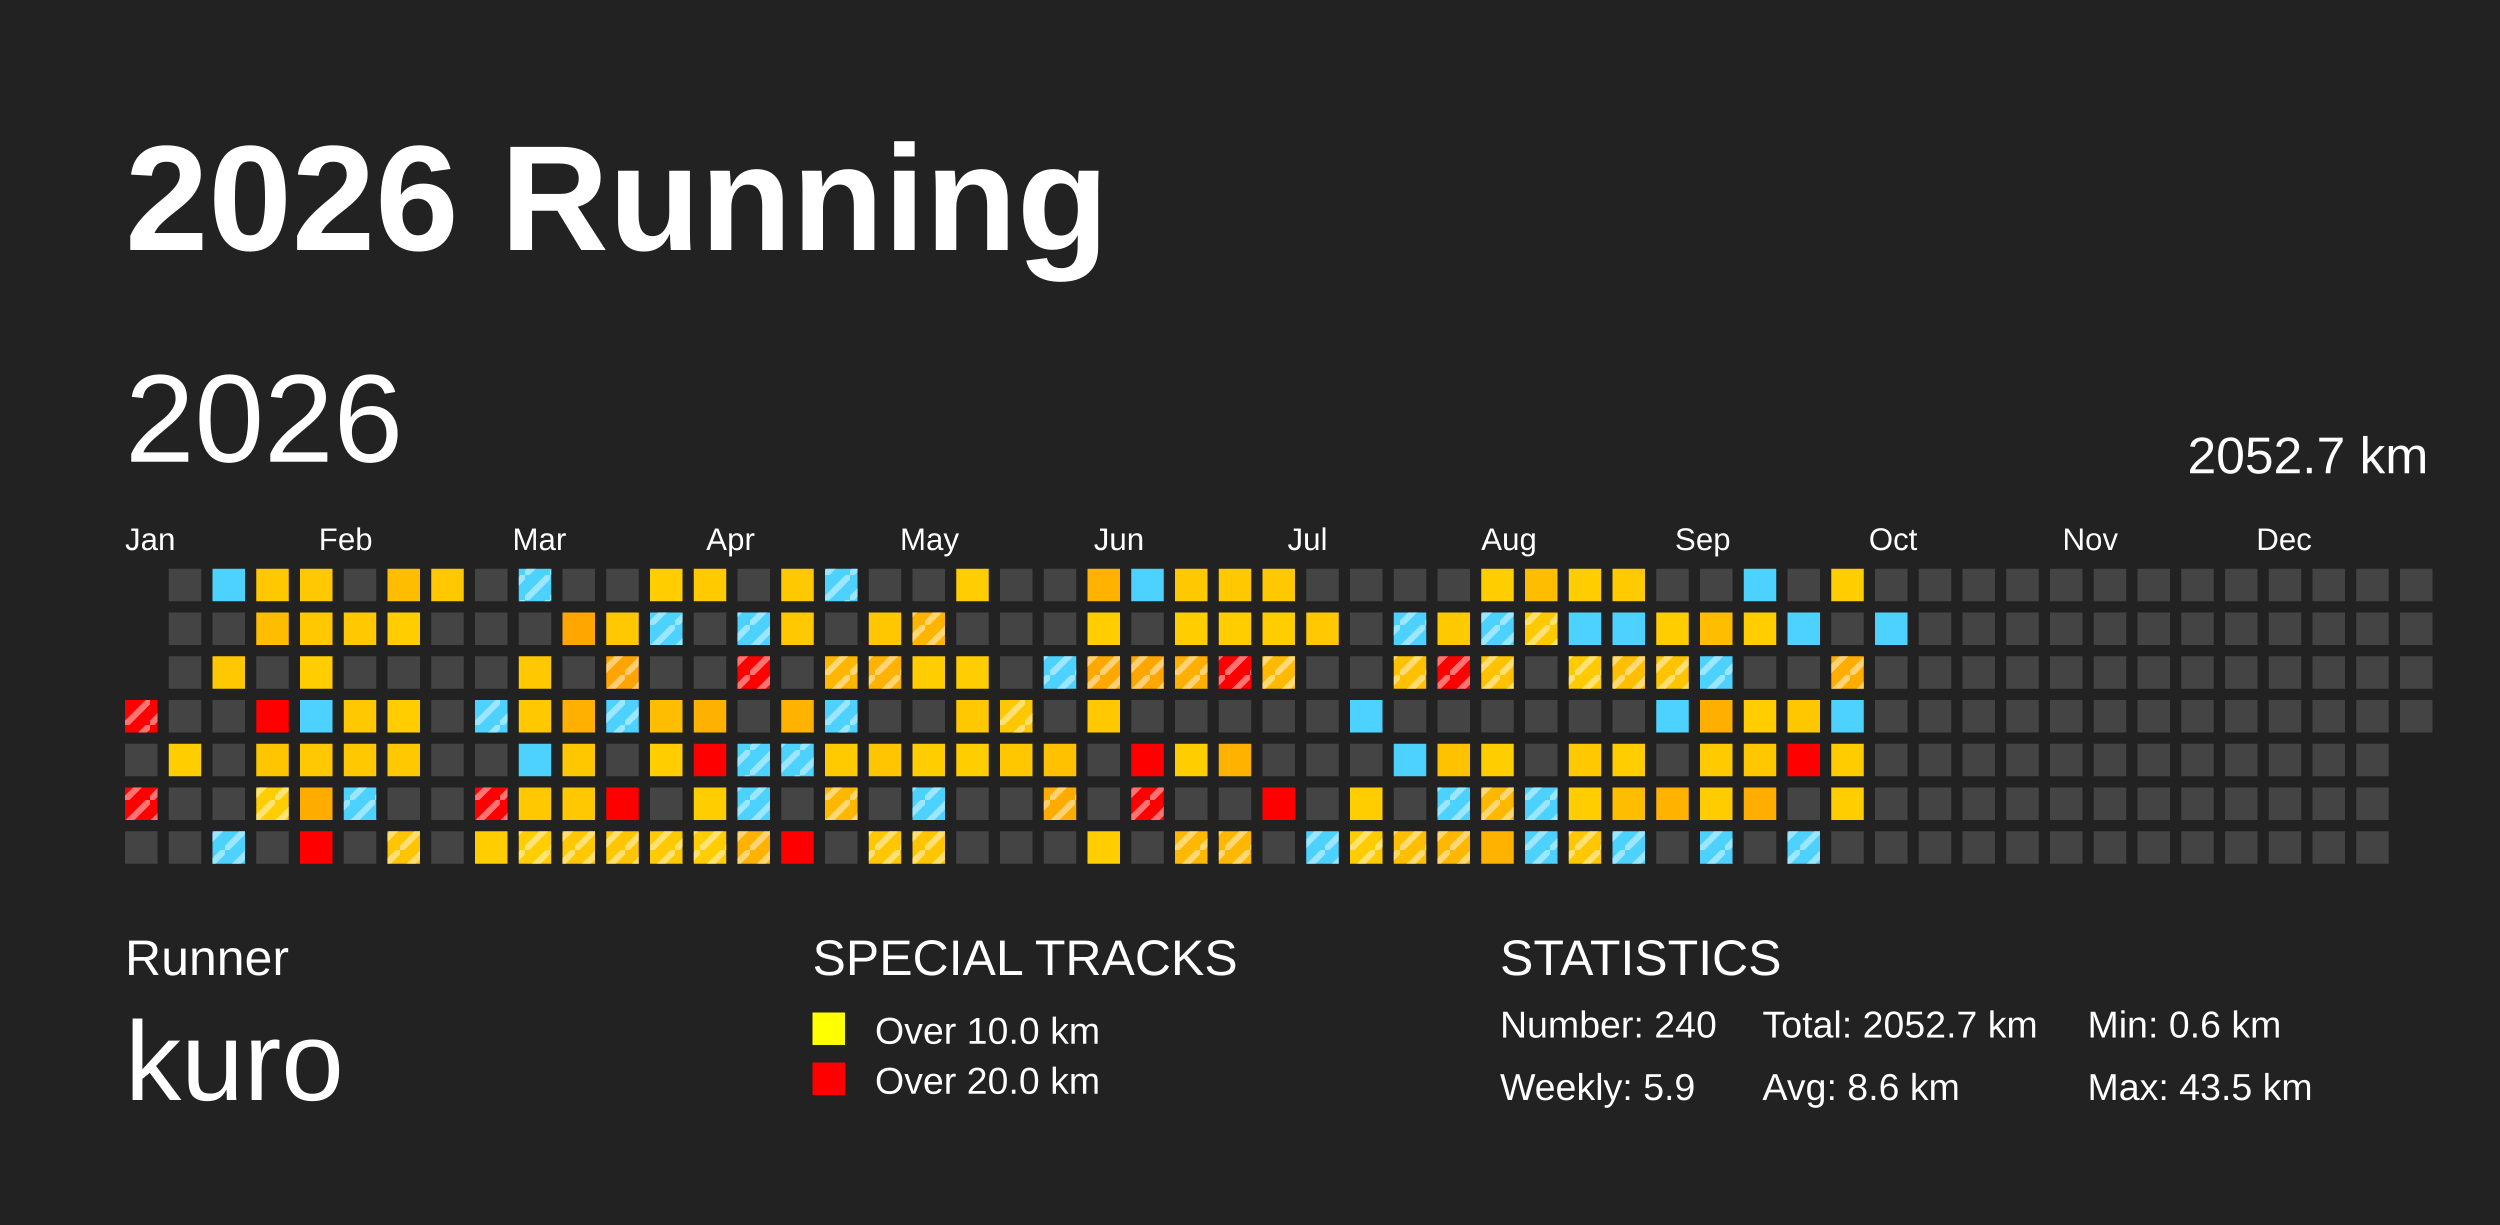
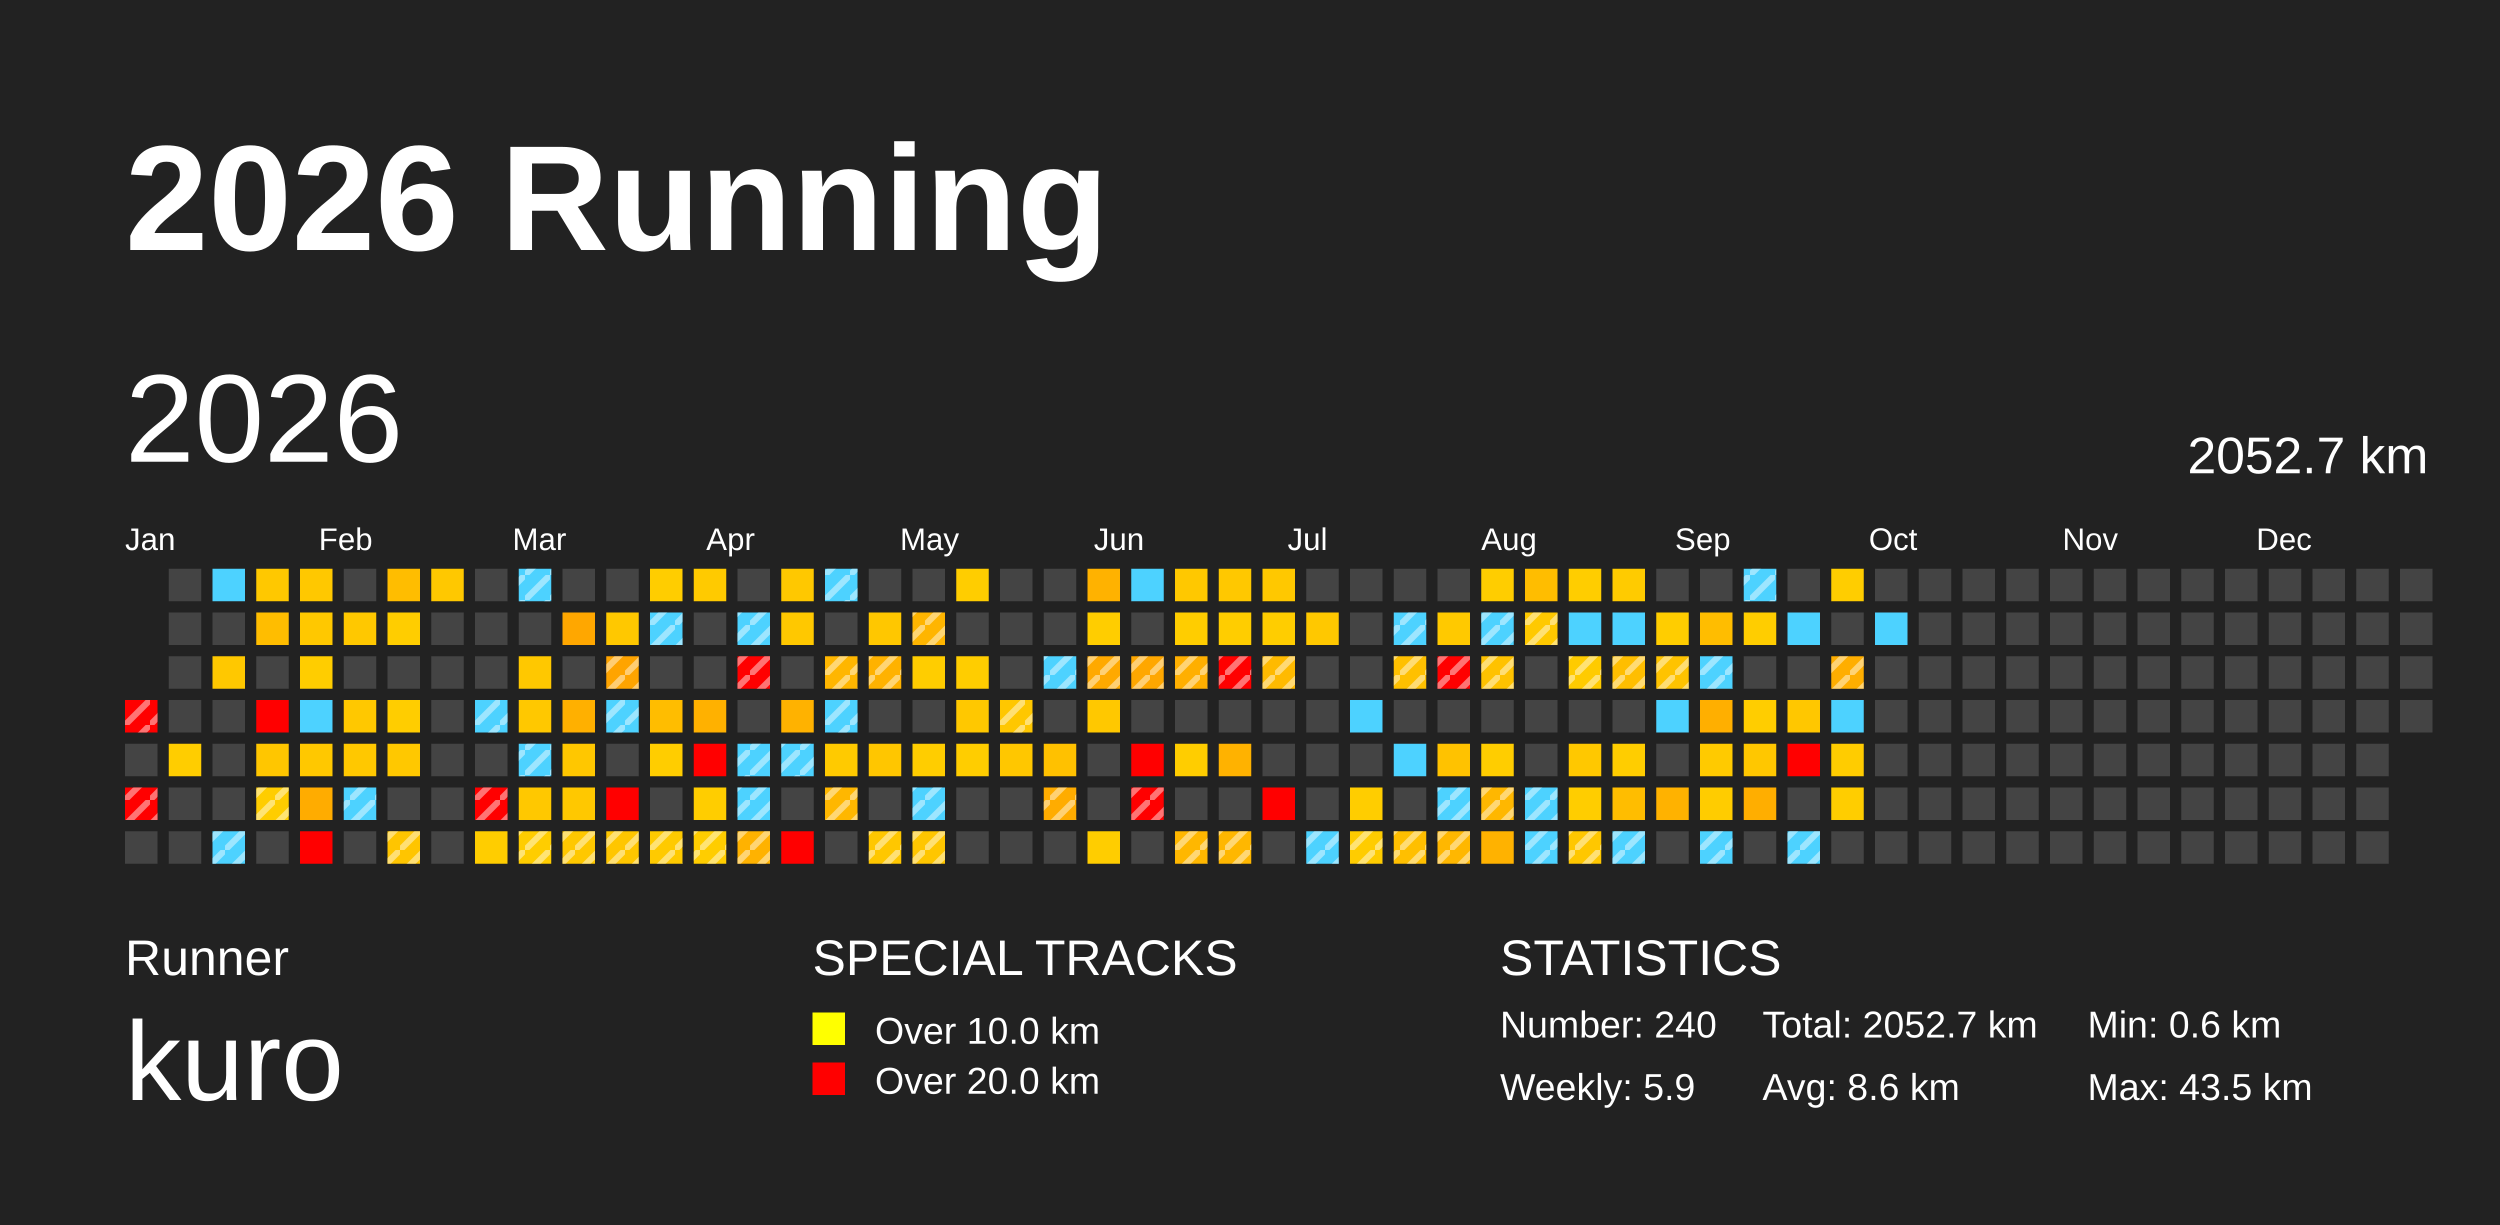
<svg xmlns="http://www.w3.org/2000/svg" baseProfile="full" height="98mm" version="1.1" viewBox="0,0,200,98" width="200mm">
  <defs>
    <pattern height="2" id="indoor-stripe" patternUnits="userSpaceOnUse" width="2">
      <line stroke="white" stroke-opacity="0.45" stroke-width="0.5" x1="0" x2="2" y1="2" y2="0" />
    </pattern>
  </defs>
  <rect fill="#222222" height="98" width="200" x="0" y="0" />
  <text fill="#FFFFFF" style="font-size:12px; font-family:Arial; font-weight:bold;" x="10" y="20">2026 Running</text>
  <text fill="#FFFFFF" style="font-size:4px; font-family:Arial" x="10" y="78">Runner</text>
  <text fill="#FFFFFF" style="font-size:9px; font-family:Arial" x="10" y="88">kuro</text>
  <text fill="#FFFFFF" style="font-size:4px; font-family:Arial" x="65" y="78">SPECIAL TRACKS</text>
  <rect fill="yellow" height="2.6" width="2.6" x="65" y="81" />
  <text fill="#FFFFFF" style="font-size:3px; font-family:Arial" x="70" y="83.5">Over 10.0 km</text>
  <rect fill="red" height="2.6" width="2.6" x="65" y="85" />
  <text fill="#FFFFFF" style="font-size:3px; font-family:Arial" x="70" y="87.5">Over 20.0 km</text>
  <text fill="#FFFFFF" style="font-size:4px; font-family:Arial" x="120" y="78">STATISTICS</text>
  <text fill="#FFFFFF" style="font-size:3px; font-family:Arial" x="120" y="83">Number: 240</text>
  <text fill="#FFFFFF" style="font-size:3px; font-family:Arial" x="120" y="88">Weekly: 5.9</text>
  <text fill="#FFFFFF" style="font-size:3px; font-family:Arial" x="141" y="83">Total: 2052.7 km</text>
  <text fill="#FFFFFF" style="font-size:3px; font-family:Arial" x="141" y="88">Avg: 8.6 km</text>
  <text fill="#FFFFFF" style="font-size:3px; font-family:Arial" x="167" y="83">Min: 0.6 km</text>
  <text fill="#FFFFFF" style="font-size:3px; font-family:Arial" x="167" y="88">Max: 43.5 km</text>
  <text dominant-baseline="hanging" fill="#FFFFFF" style="font-size:10.0px; font-family:Arial;" x="10" y="30">2026</text>
  <text dominant-baseline="hanging" fill="#FFFFFF" style="font-size:4.125px; font-family:Arial;" x="175" y="35">2052.7 km</text>
  <text fill="#FFFFFF" style="font-size:2.5px; font-family:Arial" x="10.0" y="44">Jan</text>
  <text fill="#FFFFFF" style="font-size:2.5px; font-family:Arial" x="25.5" y="44">Feb</text>
  <text fill="#FFFFFF" style="font-size:2.5px; font-family:Arial" x="41.0" y="44">Mar</text>
  <text fill="#FFFFFF" style="font-size:2.5px; font-family:Arial" x="56.5" y="44">Apr</text>
  <text fill="#FFFFFF" style="font-size:2.5px; font-family:Arial" x="72.0" y="44">May</text>
  <text fill="#FFFFFF" style="font-size:2.5px; font-family:Arial" x="87.5" y="44">Jun</text>
  <text fill="#FFFFFF" style="font-size:2.5px; font-family:Arial" x="103.0" y="44">Jul</text>
  <text fill="#FFFFFF" style="font-size:2.5px; font-family:Arial" x="118.5" y="44">Aug</text>
  <text fill="#FFFFFF" style="font-size:2.5px; font-family:Arial" x="134.0" y="44">Sep</text>
  <text fill="#FFFFFF" style="font-size:2.5px; font-family:Arial" x="149.5" y="44">Oct</text>
  <text fill="#FFFFFF" style="font-size:2.5px; font-family:Arial" x="165.0" y="44">Nov</text>
  <text fill="#FFFFFF" style="font-size:2.5px; font-family:Arial" x="180.5" y="44">Dec</text>
  <rect fill="red" height="2.6" width="2.6" x="10.0" y="56.0" />
  <rect fill="url(#indoor-stripe)" height="2.6" style="pointer-events: none;" width="2.6" x="10.0" y="56.0" />
  <rect fill="#444444" height="2.6" width="2.6" x="10.0" y="59.5" />
  <rect fill="red" height="2.6" width="2.6" x="10.0" y="63.0" />
  <rect fill="url(#indoor-stripe)" height="2.6" style="pointer-events: none;" width="2.6" x="10.0" y="63.0" />
  <rect fill="#444444" height="2.6" width="2.6" x="10.0" y="66.5" />
  <rect fill="#444444" height="2.6" width="2.6" x="13.5" y="45.5" />
  <rect fill="#444444" height="2.6" width="2.6" x="13.5" y="49.0" />
  <rect fill="#444444" height="2.6" width="2.6" x="13.5" y="52.5" />
  <rect fill="#444444" height="2.6" width="2.6" x="13.5" y="56.0" />
  <rect fill="#ffcd00" height="2.6" width="2.6" x="13.5" y="59.5" />
  <rect fill="#444444" height="2.6" width="2.6" x="13.5" y="63.0" />
  <rect fill="#444444" height="2.6" width="2.6" x="13.5" y="66.5" />
  <rect fill="#4dd2ff" height="2.6" width="2.6" x="17.0" y="45.5" />
  <rect fill="#444444" height="2.6" width="2.6" x="17.0" y="49.0" />
  <rect fill="#ffc800" height="2.6" width="2.6" x="17.0" y="52.5" />
  <rect fill="#444444" height="2.6" width="2.6" x="17.0" y="56.0" />
  <rect fill="#444444" height="2.6" width="2.6" x="17.0" y="59.5" />
  <rect fill="#444444" height="2.6" width="2.6" x="17.0" y="63.0" />
  <rect fill="#4dd2ff" height="2.6" width="2.6" x="17.0" y="66.5" />
  <rect fill="url(#indoor-stripe)" height="2.6" style="pointer-events: none;" width="2.6" x="17.0" y="66.5" />
  <rect fill="#ffc800" height="2.6" width="2.6" x="20.5" y="45.5" />
  <rect fill="#ffbd00" height="2.6" width="2.6" x="20.5" y="49.0" />
  <rect fill="#444444" height="2.6" width="2.6" x="20.5" y="52.5" />
  <rect fill="red" height="2.6" width="2.6" x="20.5" y="56.0" />
  <rect fill="#ffc600" height="2.6" width="2.6" x="20.5" y="59.5" />
  <rect fill="#ffcd00" height="2.6" width="2.6" x="20.5" y="63.0" />
  <rect fill="url(#indoor-stripe)" height="2.6" style="pointer-events: none;" width="2.6" x="20.5" y="63.0" />
  <rect fill="#444444" height="2.6" width="2.6" x="20.5" y="66.5" />
  <rect fill="#ffc800" height="2.6" width="2.6" x="24.0" y="45.5" />
  <rect fill="#ffc800" height="2.6" width="2.6" x="24.0" y="49.0" />
  <rect fill="#ffcd00" height="2.6" width="2.6" x="24.0" y="52.5" />
  <rect fill="#4dd2ff" height="2.6" width="2.6" x="24.0" y="56.0" />
  <rect fill="#ffc800" height="2.6" width="2.6" x="24.0" y="59.5" />
  <rect fill="#ffac00" height="2.6" width="2.6" x="24.0" y="63.0" />
  <rect fill="red" height="2.6" width="2.6" x="24.0" y="66.5" />
  <rect fill="#444444" height="2.6" width="2.6" x="27.5" y="45.5" />
  <rect fill="#ffc800" height="2.6" width="2.6" x="27.5" y="49.0" />
  <rect fill="#444444" height="2.6" width="2.6" x="27.5" y="52.5" />
  <rect fill="#ffc800" height="2.6" width="2.6" x="27.5" y="56.0" />
  <rect fill="#ffc800" height="2.6" width="2.6" x="27.5" y="59.5" />
  <rect fill="#4dd2ff" height="2.6" width="2.6" x="27.5" y="63.0" />
  <rect fill="url(#indoor-stripe)" height="2.6" style="pointer-events: none;" width="2.6" x="27.5" y="63.0" />
  <rect fill="#444444" height="2.6" width="2.6" x="27.5" y="66.5" />
  <rect fill="#ffbd00" height="2.6" width="2.6" x="31.0" y="45.5" />
  <rect fill="#ffcd00" height="2.6" width="2.6" x="31.0" y="49.0" />
  <rect fill="#444444" height="2.6" width="2.6" x="31.0" y="52.5" />
  <rect fill="#ffcd00" height="2.6" width="2.6" x="31.0" y="56.0" />
  <rect fill="#ffc800" height="2.6" width="2.6" x="31.0" y="59.5" />
  <rect fill="#444444" height="2.6" width="2.6" x="31.0" y="63.0" />
  <rect fill="#ffc500" height="2.6" width="2.6" x="31.0" y="66.5" />
  <rect fill="url(#indoor-stripe)" height="2.6" style="pointer-events: none;" width="2.6" x="31.0" y="66.5" />
  <rect fill="#ffc800" height="2.6" width="2.6" x="34.5" y="45.5" />
  <rect fill="#444444" height="2.6" width="2.6" x="34.5" y="49.0" />
  <rect fill="#444444" height="2.6" width="2.6" x="34.5" y="52.5" />
  <rect fill="#444444" height="2.6" width="2.6" x="34.5" y="56.0" />
  <rect fill="#444444" height="2.6" width="2.6" x="34.5" y="59.5" />
  <rect fill="#444444" height="2.6" width="2.6" x="34.5" y="63.0" />
  <rect fill="#444444" height="2.6" width="2.6" x="34.5" y="66.5" />
  <rect fill="#444444" height="2.6" width="2.6" x="38.0" y="45.5" />
  <rect fill="#444444" height="2.6" width="2.6" x="38.0" y="49.0" />
  <rect fill="#444444" height="2.6" width="2.6" x="38.0" y="52.5" />
  <rect fill="#4dd2ff" height="2.6" width="2.6" x="38.0" y="56.0" />
  <rect fill="url(#indoor-stripe)" height="2.6" style="pointer-events: none;" width="2.6" x="38.0" y="56.0" />
  <rect fill="#444444" height="2.6" width="2.6" x="38.0" y="59.5" />
  <rect fill="red" height="2.6" width="2.6" x="38.0" y="63.0" />
  <rect fill="url(#indoor-stripe)" height="2.6" style="pointer-events: none;" width="2.6" x="38.0" y="63.0" />
  <rect fill="#ffcd00" height="2.6" width="2.6" x="38.0" y="66.5" />
  <rect fill="#4dd2ff" height="2.6" width="2.6" x="41.5" y="45.5" />
  <rect fill="url(#indoor-stripe)" height="2.6" style="pointer-events: none;" width="2.6" x="41.5" y="45.5" />
  <rect fill="#444444" height="2.6" width="2.6" x="41.5" y="49.0" />
  <rect fill="#ffc800" height="2.6" width="2.6" x="41.5" y="52.5" />
  <rect fill="#ffc800" height="2.6" width="2.6" x="41.5" y="56.0" />
  <rect fill="#4dd2ff" height="2.6" width="2.6" x="41.5" y="59.5" />
+   <rect fill="url(#indoor-stripe)" height="2.6" style="pointer-events: none;" width="2.6" x="41.5" y="59.5" />
  <rect fill="#ffc800" height="2.6" width="2.6" x="41.5" y="63.0" />
  <rect fill="#ffcd00" height="2.6" width="2.6" x="41.5" y="66.5" />
  <rect fill="url(#indoor-stripe)" height="2.6" style="pointer-events: none;" width="2.6" x="41.5" y="66.5" />
  <rect fill="#444444" height="2.6" width="2.6" x="45.0" y="45.5" />
  <rect fill="#ffa700" height="2.6" width="2.6" x="45.0" y="49.0" />
  <rect fill="#444444" height="2.6" width="2.6" x="45.0" y="52.5" />
  <rect fill="#ffb000" height="2.6" width="2.6" x="45.0" y="56.0" />
  <rect fill="#ffc700" height="2.6" width="2.6" x="45.0" y="59.5" />
  <rect fill="#ffc800" height="2.6" width="2.6" x="45.0" y="63.0" />
  <rect fill="#ffc800" height="2.6" width="2.6" x="45.0" y="66.5" />
  <rect fill="url(#indoor-stripe)" height="2.6" style="pointer-events: none;" width="2.6" x="45.0" y="66.5" />
  <rect fill="#444444" height="2.6" width="2.6" x="48.5" y="45.5" />
  <rect fill="#ffc800" height="2.6" width="2.6" x="48.5" y="49.0" />
  <rect fill="#ffa400" height="2.6" width="2.6" x="48.5" y="52.5" />
  <rect fill="url(#indoor-stripe)" height="2.6" style="pointer-events: none;" width="2.6" x="48.5" y="52.5" />
  <rect fill="#4dd2ff" height="2.6" width="2.6" x="48.5" y="56.0" />
  <rect fill="url(#indoor-stripe)" height="2.6" style="pointer-events: none;" width="2.6" x="48.5" y="56.0" />
  <rect fill="#444444" height="2.6" width="2.6" x="48.5" y="59.5" />
  <rect fill="red" height="2.6" width="2.6" x="48.5" y="63.0" />
  <rect fill="#ffc600" height="2.6" width="2.6" x="48.5" y="66.5" />
  <rect fill="url(#indoor-stripe)" height="2.6" style="pointer-events: none;" width="2.6" x="48.5" y="66.5" />
  <rect fill="#ffcd00" height="2.6" width="2.6" x="52.0" y="45.5" />
  <rect fill="#4dd2ff" height="2.6" width="2.6" x="52.0" y="49.0" />
  <rect fill="url(#indoor-stripe)" height="2.6" style="pointer-events: none;" width="2.6" x="52.0" y="49.0" />
  <rect fill="#444444" height="2.6" width="2.6" x="52.0" y="52.5" />
  <rect fill="#ffbd00" height="2.6" width="2.6" x="52.0" y="56.0" />
  <rect fill="#ffcd00" height="2.6" width="2.6" x="52.0" y="59.5" />
  <rect fill="#444444" height="2.6" width="2.6" x="52.0" y="63.0" />
  <rect fill="#ffca00" height="2.6" width="2.6" x="52.0" y="66.5" />
  <rect fill="url(#indoor-stripe)" height="2.6" style="pointer-events: none;" width="2.6" x="52.0" y="66.5" />
  <rect fill="#ffca00" height="2.6" width="2.6" x="55.5" y="45.5" />
  <rect fill="#444444" height="2.6" width="2.6" x="55.5" y="49.0" />
  <rect fill="#444444" height="2.6" width="2.6" x="55.5" y="52.5" />
  <rect fill="#ffb100" height="2.6" width="2.6" x="55.5" y="56.0" />
  <rect fill="red" height="2.6" width="2.6" x="55.5" y="59.5" />
  <rect fill="#ffcd00" height="2.6" width="2.6" x="55.5" y="63.0" />
  <rect fill="#ffcd00" height="2.6" width="2.6" x="55.5" y="66.5" />
  <rect fill="url(#indoor-stripe)" height="2.6" style="pointer-events: none;" width="2.6" x="55.5" y="66.5" />
  <rect fill="#444444" height="2.6" width="2.6" x="59.0" y="45.5" />
  <rect fill="#4dd2ff" height="2.6" width="2.6" x="59.0" y="49.0" />
  <rect fill="url(#indoor-stripe)" height="2.6" style="pointer-events: none;" width="2.6" x="59.0" y="49.0" />
  <rect fill="red" height="2.6" width="2.6" x="59.0" y="52.5" />
  <rect fill="url(#indoor-stripe)" height="2.6" style="pointer-events: none;" width="2.6" x="59.0" y="52.5" />
  <rect fill="#444444" height="2.6" width="2.6" x="59.0" y="56.0" />
  <rect fill="#4dd2ff" height="2.6" width="2.6" x="59.0" y="59.5" />
  <rect fill="url(#indoor-stripe)" height="2.6" style="pointer-events: none;" width="2.6" x="59.0" y="59.5" />
  <rect fill="#4dd2ff" height="2.6" width="2.6" x="59.0" y="63.0" />
  <rect fill="url(#indoor-stripe)" height="2.6" style="pointer-events: none;" width="2.6" x="59.0" y="63.0" />
  <rect fill="#ffb200" height="2.6" width="2.6" x="59.0" y="66.5" />
  <rect fill="url(#indoor-stripe)" height="2.6" style="pointer-events: none;" width="2.6" x="59.0" y="66.5" />
  <rect fill="#ffc800" height="2.6" width="2.6" x="62.5" y="45.5" />
  <rect fill="#ffc800" height="2.6" width="2.6" x="62.5" y="49.0" />
  <rect fill="#444444" height="2.6" width="2.6" x="62.5" y="52.5" />
  <rect fill="#ffb200" height="2.6" width="2.6" x="62.5" y="56.0" />
  <rect fill="#4dd2ff" height="2.6" width="2.6" x="62.5" y="59.5" />
  <rect fill="url(#indoor-stripe)" height="2.6" style="pointer-events: none;" width="2.6" x="62.5" y="59.5" />
  <rect fill="#444444" height="2.6" width="2.6" x="62.5" y="63.0" />
  <rect fill="red" height="2.6" width="2.6" x="62.5" y="66.5" />
  <rect fill="#4dd2ff" height="2.6" width="2.6" x="66.0" y="45.5" />
  <rect fill="url(#indoor-stripe)" height="2.6" style="pointer-events: none;" width="2.6" x="66.0" y="45.5" />
  <rect fill="#444444" height="2.6" width="2.6" x="66.0" y="49.0" />
  <rect fill="#ffb600" height="2.6" width="2.6" x="66.0" y="52.5" />
  <rect fill="url(#indoor-stripe)" height="2.6" style="pointer-events: none;" width="2.6" x="66.0" y="52.5" />
  <rect fill="#4dd2ff" height="2.6" width="2.6" x="66.0" y="56.0" />
  <rect fill="url(#indoor-stripe)" height="2.6" style="pointer-events: none;" width="2.6" x="66.0" y="56.0" />
  <rect fill="#ffca00" height="2.6" width="2.6" x="66.0" y="59.5" />
  <rect fill="#ffb700" height="2.6" width="2.6" x="66.0" y="63.0" />
  <rect fill="url(#indoor-stripe)" height="2.6" style="pointer-events: none;" width="2.6" x="66.0" y="63.0" />
  <rect fill="#444444" height="2.6" width="2.6" x="66.0" y="66.5" />
  <rect fill="#444444" height="2.6" width="2.6" x="69.5" y="45.5" />
  <rect fill="#ffc700" height="2.6" width="2.6" x="69.5" y="49.0" />
  <rect fill="#ffb200" height="2.6" width="2.6" x="69.5" y="52.5" />
  <rect fill="url(#indoor-stripe)" height="2.6" style="pointer-events: none;" width="2.6" x="69.5" y="52.5" />
  <rect fill="#444444" height="2.6" width="2.6" x="69.5" y="56.0" />
  <rect fill="#ffc600" height="2.6" width="2.6" x="69.5" y="59.5" />
  <rect fill="#444444" height="2.6" width="2.6" x="69.5" y="63.0" />
  <rect fill="#ffc700" height="2.6" width="2.6" x="69.5" y="66.5" />
  <rect fill="url(#indoor-stripe)" height="2.6" style="pointer-events: none;" width="2.6" x="69.5" y="66.5" />
  <rect fill="#444444" height="2.6" width="2.6" x="73.0" y="45.5" />
  <rect fill="#ffb500" height="2.6" width="2.6" x="73.0" y="49.0" />
  <rect fill="url(#indoor-stripe)" height="2.6" style="pointer-events: none;" width="2.6" x="73.0" y="49.0" />
  <rect fill="#ffcd00" height="2.6" width="2.6" x="73.0" y="52.5" />
  <rect fill="#444444" height="2.6" width="2.6" x="73.0" y="56.0" />
  <rect fill="#ffcd00" height="2.6" width="2.6" x="73.0" y="59.5" />
  <rect fill="#4dd2ff" height="2.6" width="2.6" x="73.0" y="63.0" />
  <rect fill="url(#indoor-stripe)" height="2.6" style="pointer-events: none;" width="2.6" x="73.0" y="63.0" />
  <rect fill="#ffc600" height="2.6" width="2.6" x="73.0" y="66.5" />
  <rect fill="url(#indoor-stripe)" height="2.6" style="pointer-events: none;" width="2.6" x="73.0" y="66.5" />
  <rect fill="#ffcd00" height="2.6" width="2.6" x="76.5" y="45.5" />
  <rect fill="#444444" height="2.6" width="2.6" x="76.5" y="49.0" />
  <rect fill="#ffcd00" height="2.6" width="2.6" x="76.5" y="52.5" />
  <rect fill="#ffc800" height="2.6" width="2.6" x="76.5" y="56.0" />
  <rect fill="#ffcd00" height="2.6" width="2.6" x="76.5" y="59.5" />
  <rect fill="#444444" height="2.6" width="2.6" x="76.5" y="63.0" />
  <rect fill="#444444" height="2.6" width="2.6" x="76.5" y="66.5" />
  <rect fill="#444444" height="2.6" width="2.6" x="80.0" y="45.5" />
  <rect fill="#444444" height="2.6" width="2.6" x="80.0" y="49.0" />
  <rect fill="#444444" height="2.6" width="2.6" x="80.0" y="52.5" />
  <rect fill="#ffc700" height="2.6" width="2.6" x="80.0" y="56.0" />
  <rect fill="url(#indoor-stripe)" height="2.6" style="pointer-events: none;" width="2.6" x="80.0" y="56.0" />
  <rect fill="#ffc700" height="2.6" width="2.6" x="80.0" y="59.5" />
  <rect fill="#444444" height="2.6" width="2.6" x="80.0" y="63.0" />
  <rect fill="#444444" height="2.6" width="2.6" x="80.0" y="66.5" />
  <rect fill="#444444" height="2.6" width="2.6" x="83.5" y="45.5" />
  <rect fill="#444444" height="2.6" width="2.6" x="83.5" y="49.0" />
  <rect fill="#4dd2ff" height="2.6" width="2.6" x="83.5" y="52.5" />
  <rect fill="url(#indoor-stripe)" height="2.6" style="pointer-events: none;" width="2.6" x="83.5" y="52.5" />
  <rect fill="#444444" height="2.6" width="2.6" x="83.5" y="56.0" />
  <rect fill="#ffc100" height="2.6" width="2.6" x="83.5" y="59.5" />
  <rect fill="#ffac00" height="2.6" width="2.6" x="83.5" y="63.0" />
  <rect fill="url(#indoor-stripe)" height="2.6" style="pointer-events: none;" width="2.6" x="83.5" y="63.0" />
  <rect fill="#444444" height="2.6" width="2.6" x="83.5" y="66.5" />
  <rect fill="#ffb200" height="2.6" width="2.6" x="87.0" y="45.5" />
  <rect fill="#ffcd00" height="2.6" width="2.6" x="87.0" y="49.0" />
  <rect fill="#ffa900" height="2.6" width="2.6" x="87.0" y="52.5" />
  <rect fill="url(#indoor-stripe)" height="2.6" style="pointer-events: none;" width="2.6" x="87.0" y="52.5" />
  <rect fill="#ffc800" height="2.6" width="2.6" x="87.0" y="56.0" />
  <rect fill="#444444" height="2.6" width="2.6" x="87.0" y="59.5" />
  <rect fill="#444444" height="2.6" width="2.6" x="87.0" y="63.0" />
  <rect fill="#ffcd00" height="2.6" width="2.6" x="87.0" y="66.5" />
  <rect fill="#4dd2ff" height="2.6" width="2.6" x="90.5" y="45.5" />
  <rect fill="#444444" height="2.6" width="2.6" x="90.5" y="49.0" />
  <rect fill="#ffa700" height="2.6" width="2.6" x="90.5" y="52.5" />
  <rect fill="url(#indoor-stripe)" height="2.6" style="pointer-events: none;" width="2.6" x="90.5" y="52.5" />
  <rect fill="#444444" height="2.6" width="2.6" x="90.5" y="56.0" />
  <rect fill="red" height="2.6" width="2.6" x="90.5" y="59.5" />
  <rect fill="red" height="2.6" width="2.6" x="90.5" y="63.0" />
  <rect fill="url(#indoor-stripe)" height="2.6" style="pointer-events: none;" width="2.6" x="90.5" y="63.0" />
  <rect fill="#444444" height="2.6" width="2.6" x="90.5" y="66.5" />
  <rect fill="#ffc800" height="2.6" width="2.6" x="94.0" y="45.5" />
  <rect fill="#ffcd00" height="2.6" width="2.6" x="94.0" y="49.0" />
  <rect fill="#ffaf00" height="2.6" width="2.6" x="94.0" y="52.5" />
  <rect fill="url(#indoor-stripe)" height="2.6" style="pointer-events: none;" width="2.6" x="94.0" y="52.5" />
  <rect fill="#444444" height="2.6" width="2.6" x="94.0" y="56.0" />
  <rect fill="#ffcd00" height="2.6" width="2.6" x="94.0" y="59.5" />
  <rect fill="#444444" height="2.6" width="2.6" x="94.0" y="63.0" />
  <rect fill="#ffb700" height="2.6" width="2.6" x="94.0" y="66.5" />
  <rect fill="url(#indoor-stripe)" height="2.6" style="pointer-events: none;" width="2.6" x="94.0" y="66.5" />
  <rect fill="#ffc800" height="2.6" width="2.6" x="97.5" y="45.5" />
  <rect fill="#ffcd00" height="2.6" width="2.6" x="97.5" y="49.0" />
  <rect fill="red" height="2.6" width="2.6" x="97.5" y="52.5" />
  <rect fill="url(#indoor-stripe)" height="2.6" style="pointer-events: none;" width="2.6" x="97.5" y="52.5" />
  <rect fill="#444444" height="2.6" width="2.6" x="97.5" y="56.0" />
  <rect fill="#ffb200" height="2.6" width="2.6" x="97.5" y="59.5" />
  <rect fill="#444444" height="2.6" width="2.6" x="97.5" y="63.0" />
  <rect fill="#ffb700" height="2.6" width="2.6" x="97.5" y="66.5" />
  <rect fill="url(#indoor-stripe)" height="2.6" style="pointer-events: none;" width="2.6" x="97.5" y="66.5" />
  <rect fill="#ffc800" height="2.6" width="2.6" x="101.0" y="45.5" />
  <rect fill="#ffcd00" height="2.6" width="2.6" x="101.0" y="49.0" />
  <rect fill="#ffba00" height="2.6" width="2.6" x="101.0" y="52.5" />
  <rect fill="url(#indoor-stripe)" height="2.6" style="pointer-events: none;" width="2.6" x="101.0" y="52.5" />
  <rect fill="#444444" height="2.6" width="2.6" x="101.0" y="56.0" />
  <rect fill="#444444" height="2.6" width="2.6" x="101.0" y="59.5" />
  <rect fill="red" height="2.6" width="2.6" x="101.0" y="63.0" />
  <rect fill="#444444" height="2.6" width="2.6" x="101.0" y="66.5" />
  <rect fill="#444444" height="2.6" width="2.6" x="104.5" y="45.5" />
  <rect fill="#ffc800" height="2.6" width="2.6" x="104.5" y="49.0" />
  <rect fill="#444444" height="2.6" width="2.6" x="104.5" y="52.5" />
  <rect fill="#444444" height="2.6" width="2.6" x="104.5" y="56.0" />
  <rect fill="#444444" height="2.6" width="2.6" x="104.5" y="59.5" />
  <rect fill="#444444" height="2.6" width="2.6" x="104.5" y="63.0" />
  <rect fill="#4dd2ff" height="2.6" width="2.6" x="104.5" y="66.5" />
  <rect fill="url(#indoor-stripe)" height="2.6" style="pointer-events: none;" width="2.6" x="104.5" y="66.5" />
  <rect fill="#444444" height="2.6" width="2.6" x="108.0" y="45.5" />
  <rect fill="#444444" height="2.6" width="2.6" x="108.0" y="49.0" />
  <rect fill="#444444" height="2.6" width="2.6" x="108.0" y="52.5" />
  <rect fill="#4dd2ff" height="2.6" width="2.6" x="108.0" y="56.0" />
  <rect fill="#444444" height="2.6" width="2.6" x="108.0" y="59.5" />
  <rect fill="#ffcd00" height="2.6" width="2.6" x="108.0" y="63.0" />
  <rect fill="#ffcc00" height="2.6" width="2.6" x="108.0" y="66.5" />
  <rect fill="url(#indoor-stripe)" height="2.6" style="pointer-events: none;" width="2.6" x="108.0" y="66.5" />
  <rect fill="#444444" height="2.6" width="2.6" x="111.5" y="45.5" />
  <rect fill="#4dd2ff" height="2.6" width="2.6" x="111.5" y="49.0" />
  <rect fill="url(#indoor-stripe)" height="2.6" style="pointer-events: none;" width="2.6" x="111.5" y="49.0" />
  <rect fill="#ffc000" height="2.6" width="2.6" x="111.5" y="52.5" />
  <rect fill="url(#indoor-stripe)" height="2.6" style="pointer-events: none;" width="2.6" x="111.5" y="52.5" />
  <rect fill="#444444" height="2.6" width="2.6" x="111.5" y="56.0" />
  <rect fill="#4dd2ff" height="2.6" width="2.6" x="111.5" y="59.5" />
  <rect fill="#444444" height="2.6" width="2.6" x="111.5" y="63.0" />
  <rect fill="#ffbf00" height="2.6" width="2.6" x="111.5" y="66.5" />
  <rect fill="url(#indoor-stripe)" height="2.6" style="pointer-events: none;" width="2.6" x="111.5" y="66.5" />
  <rect fill="#444444" height="2.6" width="2.6" x="115.0" y="45.5" />
  <rect fill="#ffc900" height="2.6" width="2.6" x="115.0" y="49.0" />
  <rect fill="red" height="2.6" width="2.6" x="115.0" y="52.5" />
  <rect fill="url(#indoor-stripe)" height="2.6" style="pointer-events: none;" width="2.6" x="115.0" y="52.5" />
  <rect fill="#444444" height="2.6" width="2.6" x="115.0" y="56.0" />
  <rect fill="#ffc200" height="2.6" width="2.6" x="115.0" y="59.5" />
  <rect fill="#4dd2ff" height="2.6" width="2.6" x="115.0" y="63.0" />
  <rect fill="url(#indoor-stripe)" height="2.6" style="pointer-events: none;" width="2.6" x="115.0" y="63.0" />
  <rect fill="#ffb700" height="2.6" width="2.6" x="115.0" y="66.5" />
  <rect fill="url(#indoor-stripe)" height="2.6" style="pointer-events: none;" width="2.6" x="115.0" y="66.5" />
  <rect fill="#ffcd00" height="2.6" width="2.6" x="118.5" y="45.5" />
  <rect fill="#4dd2ff" height="2.6" width="2.6" x="118.5" y="49.0" />
  <rect fill="url(#indoor-stripe)" height="2.6" style="pointer-events: none;" width="2.6" x="118.5" y="49.0" />
  <rect fill="#ffc200" height="2.6" width="2.6" x="118.5" y="52.5" />
  <rect fill="url(#indoor-stripe)" height="2.6" style="pointer-events: none;" width="2.6" x="118.5" y="52.5" />
  <rect fill="#444444" height="2.6" width="2.6" x="118.5" y="56.0" />
  <rect fill="#ffcd00" height="2.6" width="2.6" x="118.5" y="59.5" />
  <rect fill="#ffb700" height="2.6" width="2.6" x="118.5" y="63.0" />
  <rect fill="url(#indoor-stripe)" height="2.6" style="pointer-events: none;" width="2.6" x="118.5" y="63.0" />
  <rect fill="#ffb200" height="2.6" width="2.6" x="118.5" y="66.5" />
  <rect fill="#ffbd00" height="2.6" width="2.6" x="122.0" y="45.5" />
  <rect fill="#ffc900" height="2.6" width="2.6" x="122.0" y="49.0" />
  <rect fill="url(#indoor-stripe)" height="2.6" style="pointer-events: none;" width="2.6" x="122.0" y="49.0" />
  <rect fill="#444444" height="2.6" width="2.6" x="122.0" y="52.5" />
  <rect fill="#444444" height="2.6" width="2.6" x="122.0" y="56.0" />
  <rect fill="#444444" height="2.6" width="2.6" x="122.0" y="59.5" />
  <rect fill="#4dd2ff" height="2.6" width="2.6" x="122.0" y="63.0" />
  <rect fill="url(#indoor-stripe)" height="2.6" style="pointer-events: none;" width="2.6" x="122.0" y="63.0" />
  <rect fill="#4dd2ff" height="2.6" width="2.6" x="122.0" y="66.5" />
  <rect fill="url(#indoor-stripe)" height="2.6" style="pointer-events: none;" width="2.6" x="122.0" y="66.5" />
  <rect fill="#ffcd00" height="2.6" width="2.6" x="125.5" y="45.5" />
  <rect fill="#4dd2ff" height="2.6" width="2.6" x="125.5" y="49.0" />
  <rect fill="#ffcb00" height="2.6" width="2.6" x="125.5" y="52.5" />
  <rect fill="url(#indoor-stripe)" height="2.6" style="pointer-events: none;" width="2.6" x="125.5" y="52.5" />
  <rect fill="#444444" height="2.6" width="2.6" x="125.5" y="56.0" />
  <rect fill="#ffc800" height="2.6" width="2.6" x="125.5" y="59.5" />
  <rect fill="#ffcd00" height="2.6" width="2.6" x="125.5" y="63.0" />
  <rect fill="#ffc700" height="2.6" width="2.6" x="125.5" y="66.5" />
  <rect fill="url(#indoor-stripe)" height="2.6" style="pointer-events: none;" width="2.6" x="125.5" y="66.5" />
  <rect fill="#ffcb00" height="2.6" width="2.6" x="129.0" y="45.5" />
  <rect fill="#4dd2ff" height="2.6" width="2.6" x="129.0" y="49.0" />
  <rect fill="#ffbe00" height="2.6" width="2.6" x="129.0" y="52.5" />
  <rect fill="url(#indoor-stripe)" height="2.6" style="pointer-events: none;" width="2.6" x="129.0" y="52.5" />
  <rect fill="#444444" height="2.6" width="2.6" x="129.0" y="56.0" />
  <rect fill="#ffcd00" height="2.6" width="2.6" x="129.0" y="59.5" />
  <rect fill="#ffbd00" height="2.6" width="2.6" x="129.0" y="63.0" />
  <rect fill="#4dd2ff" height="2.6" width="2.6" x="129.0" y="66.5" />
  <rect fill="url(#indoor-stripe)" height="2.6" style="pointer-events: none;" width="2.6" x="129.0" y="66.5" />
  <rect fill="#444444" height="2.6" width="2.6" x="132.5" y="45.5" />
  <rect fill="#ffcd00" height="2.6" width="2.6" x="132.5" y="49.0" />
  <rect fill="#ffc300" height="2.6" width="2.6" x="132.5" y="52.5" />
  <rect fill="url(#indoor-stripe)" height="2.6" style="pointer-events: none;" width="2.6" x="132.5" y="52.5" />
  <rect fill="#4dd2ff" height="2.6" width="2.6" x="132.5" y="56.0" />
  <rect fill="#444444" height="2.6" width="2.6" x="132.5" y="59.5" />
  <rect fill="#ffb200" height="2.6" width="2.6" x="132.5" y="63.0" />
  <rect fill="#444444" height="2.6" width="2.6" x="132.5" y="66.5" />
  <rect fill="#444444" height="2.6" width="2.6" x="136.0" y="45.5" />
  <rect fill="#ffbd00" height="2.6" width="2.6" x="136.0" y="49.0" />
  <rect fill="#4dd2ff" height="2.6" width="2.6" x="136.0" y="52.5" />
  <rect fill="url(#indoor-stripe)" height="2.6" style="pointer-events: none;" width="2.6" x="136.0" y="52.5" />
  <rect fill="#ffaf00" height="2.6" width="2.6" x="136.0" y="56.0" />
  <rect fill="#ffca00" height="2.6" width="2.6" x="136.0" y="59.5" />
  <rect fill="#ffcc00" height="2.6" width="2.6" x="136.0" y="63.0" />
  <rect fill="#4dd2ff" height="2.6" width="2.6" x="136.0" y="66.5" />
  <rect fill="url(#indoor-stripe)" height="2.6" style="pointer-events: none;" width="2.6" x="136.0" y="66.5" />
  <rect fill="#4dd2ff" height="2.6" width="2.6" x="139.5" y="45.5" />
+   <rect fill="url(#indoor-stripe)" height="2.6" style="pointer-events: none;" width="2.6" x="139.5" y="45.5" />
  <rect fill="#ffcd00" height="2.6" width="2.6" x="139.5" y="49.0" />
  <rect fill="#444444" height="2.6" width="2.6" x="139.5" y="52.5" />
  <rect fill="#ffcd00" height="2.6" width="2.6" x="139.5" y="56.0" />
  <rect fill="#ffc700" height="2.6" width="2.6" x="139.5" y="59.5" />
  <rect fill="#ffae00" height="2.6" width="2.6" x="139.5" y="63.0" />
  <rect fill="#444444" height="2.6" width="2.6" x="139.5" y="66.5" />
  <rect fill="#444444" height="2.6" width="2.6" x="143.0" y="45.5" />
  <rect fill="#4dd2ff" height="2.6" width="2.6" x="143.0" y="49.0" />
  <rect fill="#444444" height="2.6" width="2.6" x="143.0" y="52.5" />
  <rect fill="#ffc700" height="2.6" width="2.6" x="143.0" y="56.0" />
  <rect fill="red" height="2.6" width="2.6" x="143.0" y="59.5" />
  <rect fill="#444444" height="2.6" width="2.6" x="143.0" y="63.0" />
  <rect fill="#4dd2ff" height="2.6" width="2.6" x="143.0" y="66.5" />
  <rect fill="url(#indoor-stripe)" height="2.6" style="pointer-events: none;" width="2.6" x="143.0" y="66.5" />
  <rect fill="#ffcd00" height="2.6" width="2.6" x="146.5" y="45.5" />
  <rect fill="#444444" height="2.6" width="2.6" x="146.5" y="49.0" />
  <rect fill="#ffae00" height="2.6" width="2.6" x="146.5" y="52.5" />
  <rect fill="url(#indoor-stripe)" height="2.6" style="pointer-events: none;" width="2.6" x="146.5" y="52.5" />
  <rect fill="#4dd2ff" height="2.6" width="2.6" x="146.5" y="56.0" />
  <rect fill="#ffcc00" height="2.6" width="2.6" x="146.5" y="59.5" />
  <rect fill="#ffcd00" height="2.6" width="2.6" x="146.5" y="63.0" />
  <rect fill="#444444" height="2.6" width="2.6" x="146.5" y="66.5" />
  <rect fill="#444444" height="2.6" width="2.6" x="150.0" y="45.5" />
  <rect fill="#4dd2ff" height="2.6" width="2.6" x="150.0" y="49.0" />
  <rect fill="#444444" height="2.6" width="2.6" x="150.0" y="52.5" />
  <rect fill="#444444" height="2.6" width="2.6" x="150.0" y="56.0" />
  <rect fill="#444444" height="2.6" width="2.6" x="150.0" y="59.5" />
  <rect fill="#444444" height="2.6" width="2.6" x="150.0" y="63.0" />
  <rect fill="#444444" height="2.6" width="2.6" x="150.0" y="66.5" />
  <rect fill="#444444" height="2.6" width="2.6" x="153.5" y="45.5" />
  <rect fill="#444444" height="2.6" width="2.6" x="153.5" y="49.0" />
  <rect fill="#444444" height="2.6" width="2.6" x="153.5" y="52.5" />
  <rect fill="#444444" height="2.6" width="2.6" x="153.5" y="56.0" />
  <rect fill="#444444" height="2.6" width="2.6" x="153.5" y="59.5" />
  <rect fill="#444444" height="2.6" width="2.6" x="153.5" y="63.0" />
  <rect fill="#444444" height="2.6" width="2.6" x="153.5" y="66.5" />
  <rect fill="#444444" height="2.6" width="2.6" x="157.0" y="45.5" />
  <rect fill="#444444" height="2.6" width="2.6" x="157.0" y="49.0" />
  <rect fill="#444444" height="2.6" width="2.6" x="157.0" y="52.5" />
  <rect fill="#444444" height="2.6" width="2.6" x="157.0" y="56.0" />
  <rect fill="#444444" height="2.6" width="2.6" x="157.0" y="59.5" />
  <rect fill="#444444" height="2.6" width="2.6" x="157.0" y="63.0" />
  <rect fill="#444444" height="2.6" width="2.6" x="157.0" y="66.5" />
  <rect fill="#444444" height="2.6" width="2.6" x="160.5" y="45.5" />
  <rect fill="#444444" height="2.6" width="2.6" x="160.5" y="49.0" />
  <rect fill="#444444" height="2.6" width="2.6" x="160.5" y="52.5" />
  <rect fill="#444444" height="2.6" width="2.6" x="160.5" y="56.0" />
  <rect fill="#444444" height="2.6" width="2.6" x="160.5" y="59.5" />
  <rect fill="#444444" height="2.6" width="2.6" x="160.5" y="63.0" />
  <rect fill="#444444" height="2.6" width="2.6" x="160.5" y="66.5" />
  <rect fill="#444444" height="2.6" width="2.6" x="164.0" y="45.5" />
  <rect fill="#444444" height="2.6" width="2.6" x="164.0" y="49.0" />
  <rect fill="#444444" height="2.6" width="2.6" x="164.0" y="52.5" />
  <rect fill="#444444" height="2.6" width="2.6" x="164.0" y="56.0" />
  <rect fill="#444444" height="2.6" width="2.6" x="164.0" y="59.5" />
  <rect fill="#444444" height="2.6" width="2.6" x="164.0" y="63.0" />
  <rect fill="#444444" height="2.6" width="2.6" x="164.0" y="66.5" />
  <rect fill="#444444" height="2.6" width="2.6" x="167.5" y="45.5" />
  <rect fill="#444444" height="2.6" width="2.6" x="167.5" y="49.0" />
  <rect fill="#444444" height="2.6" width="2.6" x="167.5" y="52.5" />
  <rect fill="#444444" height="2.6" width="2.6" x="167.5" y="56.0" />
  <rect fill="#444444" height="2.6" width="2.6" x="167.5" y="59.5" />
  <rect fill="#444444" height="2.6" width="2.6" x="167.5" y="63.0" />
  <rect fill="#444444" height="2.6" width="2.6" x="167.5" y="66.5" />
  <rect fill="#444444" height="2.6" width="2.6" x="171.0" y="45.5" />
  <rect fill="#444444" height="2.6" width="2.6" x="171.0" y="49.0" />
  <rect fill="#444444" height="2.6" width="2.6" x="171.0" y="52.5" />
  <rect fill="#444444" height="2.6" width="2.6" x="171.0" y="56.0" />
  <rect fill="#444444" height="2.6" width="2.6" x="171.0" y="59.5" />
  <rect fill="#444444" height="2.6" width="2.6" x="171.0" y="63.0" />
  <rect fill="#444444" height="2.6" width="2.6" x="171.0" y="66.5" />
  <rect fill="#444444" height="2.6" width="2.6" x="174.5" y="45.5" />
  <rect fill="#444444" height="2.6" width="2.6" x="174.5" y="49.0" />
  <rect fill="#444444" height="2.6" width="2.6" x="174.5" y="52.5" />
  <rect fill="#444444" height="2.6" width="2.6" x="174.5" y="56.0" />
  <rect fill="#444444" height="2.6" width="2.6" x="174.5" y="59.5" />
  <rect fill="#444444" height="2.6" width="2.6" x="174.5" y="63.0" />
  <rect fill="#444444" height="2.6" width="2.6" x="174.5" y="66.5" />
  <rect fill="#444444" height="2.6" width="2.6" x="178.0" y="45.5" />
  <rect fill="#444444" height="2.6" width="2.6" x="178.0" y="49.0" />
  <rect fill="#444444" height="2.6" width="2.6" x="178.0" y="52.5" />
  <rect fill="#444444" height="2.6" width="2.6" x="178.0" y="56.0" />
  <rect fill="#444444" height="2.6" width="2.6" x="178.0" y="59.5" />
  <rect fill="#444444" height="2.6" width="2.6" x="178.0" y="63.0" />
  <rect fill="#444444" height="2.6" width="2.6" x="178.0" y="66.5" />
  <rect fill="#444444" height="2.6" width="2.6" x="181.5" y="45.5" />
  <rect fill="#444444" height="2.6" width="2.6" x="181.5" y="49.0" />
  <rect fill="#444444" height="2.6" width="2.6" x="181.5" y="52.5" />
  <rect fill="#444444" height="2.6" width="2.6" x="181.5" y="56.0" />
  <rect fill="#444444" height="2.6" width="2.6" x="181.5" y="59.5" />
  <rect fill="#444444" height="2.6" width="2.6" x="181.5" y="63.0" />
  <rect fill="#444444" height="2.6" width="2.6" x="181.5" y="66.5" />
  <rect fill="#444444" height="2.6" width="2.6" x="185.0" y="45.5" />
  <rect fill="#444444" height="2.6" width="2.6" x="185.0" y="49.0" />
  <rect fill="#444444" height="2.6" width="2.6" x="185.0" y="52.5" />
  <rect fill="#444444" height="2.6" width="2.6" x="185.0" y="56.0" />
  <rect fill="#444444" height="2.6" width="2.6" x="185.0" y="59.5" />
  <rect fill="#444444" height="2.6" width="2.6" x="185.0" y="63.0" />
  <rect fill="#444444" height="2.6" width="2.6" x="185.0" y="66.5" />
  <rect fill="#444444" height="2.6" width="2.6" x="188.5" y="45.5" />
  <rect fill="#444444" height="2.6" width="2.6" x="188.5" y="49.0" />
  <rect fill="#444444" height="2.6" width="2.6" x="188.5" y="52.5" />
  <rect fill="#444444" height="2.6" width="2.6" x="188.5" y="56.0" />
  <rect fill="#444444" height="2.6" width="2.6" x="188.5" y="59.5" />
  <rect fill="#444444" height="2.6" width="2.6" x="188.5" y="63.0" />
  <rect fill="#444444" height="2.6" width="2.6" x="188.5" y="66.5" />
  <rect fill="#444444" height="2.6" width="2.6" x="192.0" y="45.5" />
  <rect fill="#444444" height="2.6" width="2.6" x="192.0" y="49.0" />
  <rect fill="#444444" height="2.6" width="2.6" x="192.0" y="52.5" />
  <rect fill="#444444" height="2.6" width="2.6" x="192.0" y="56.0" />
</svg>
